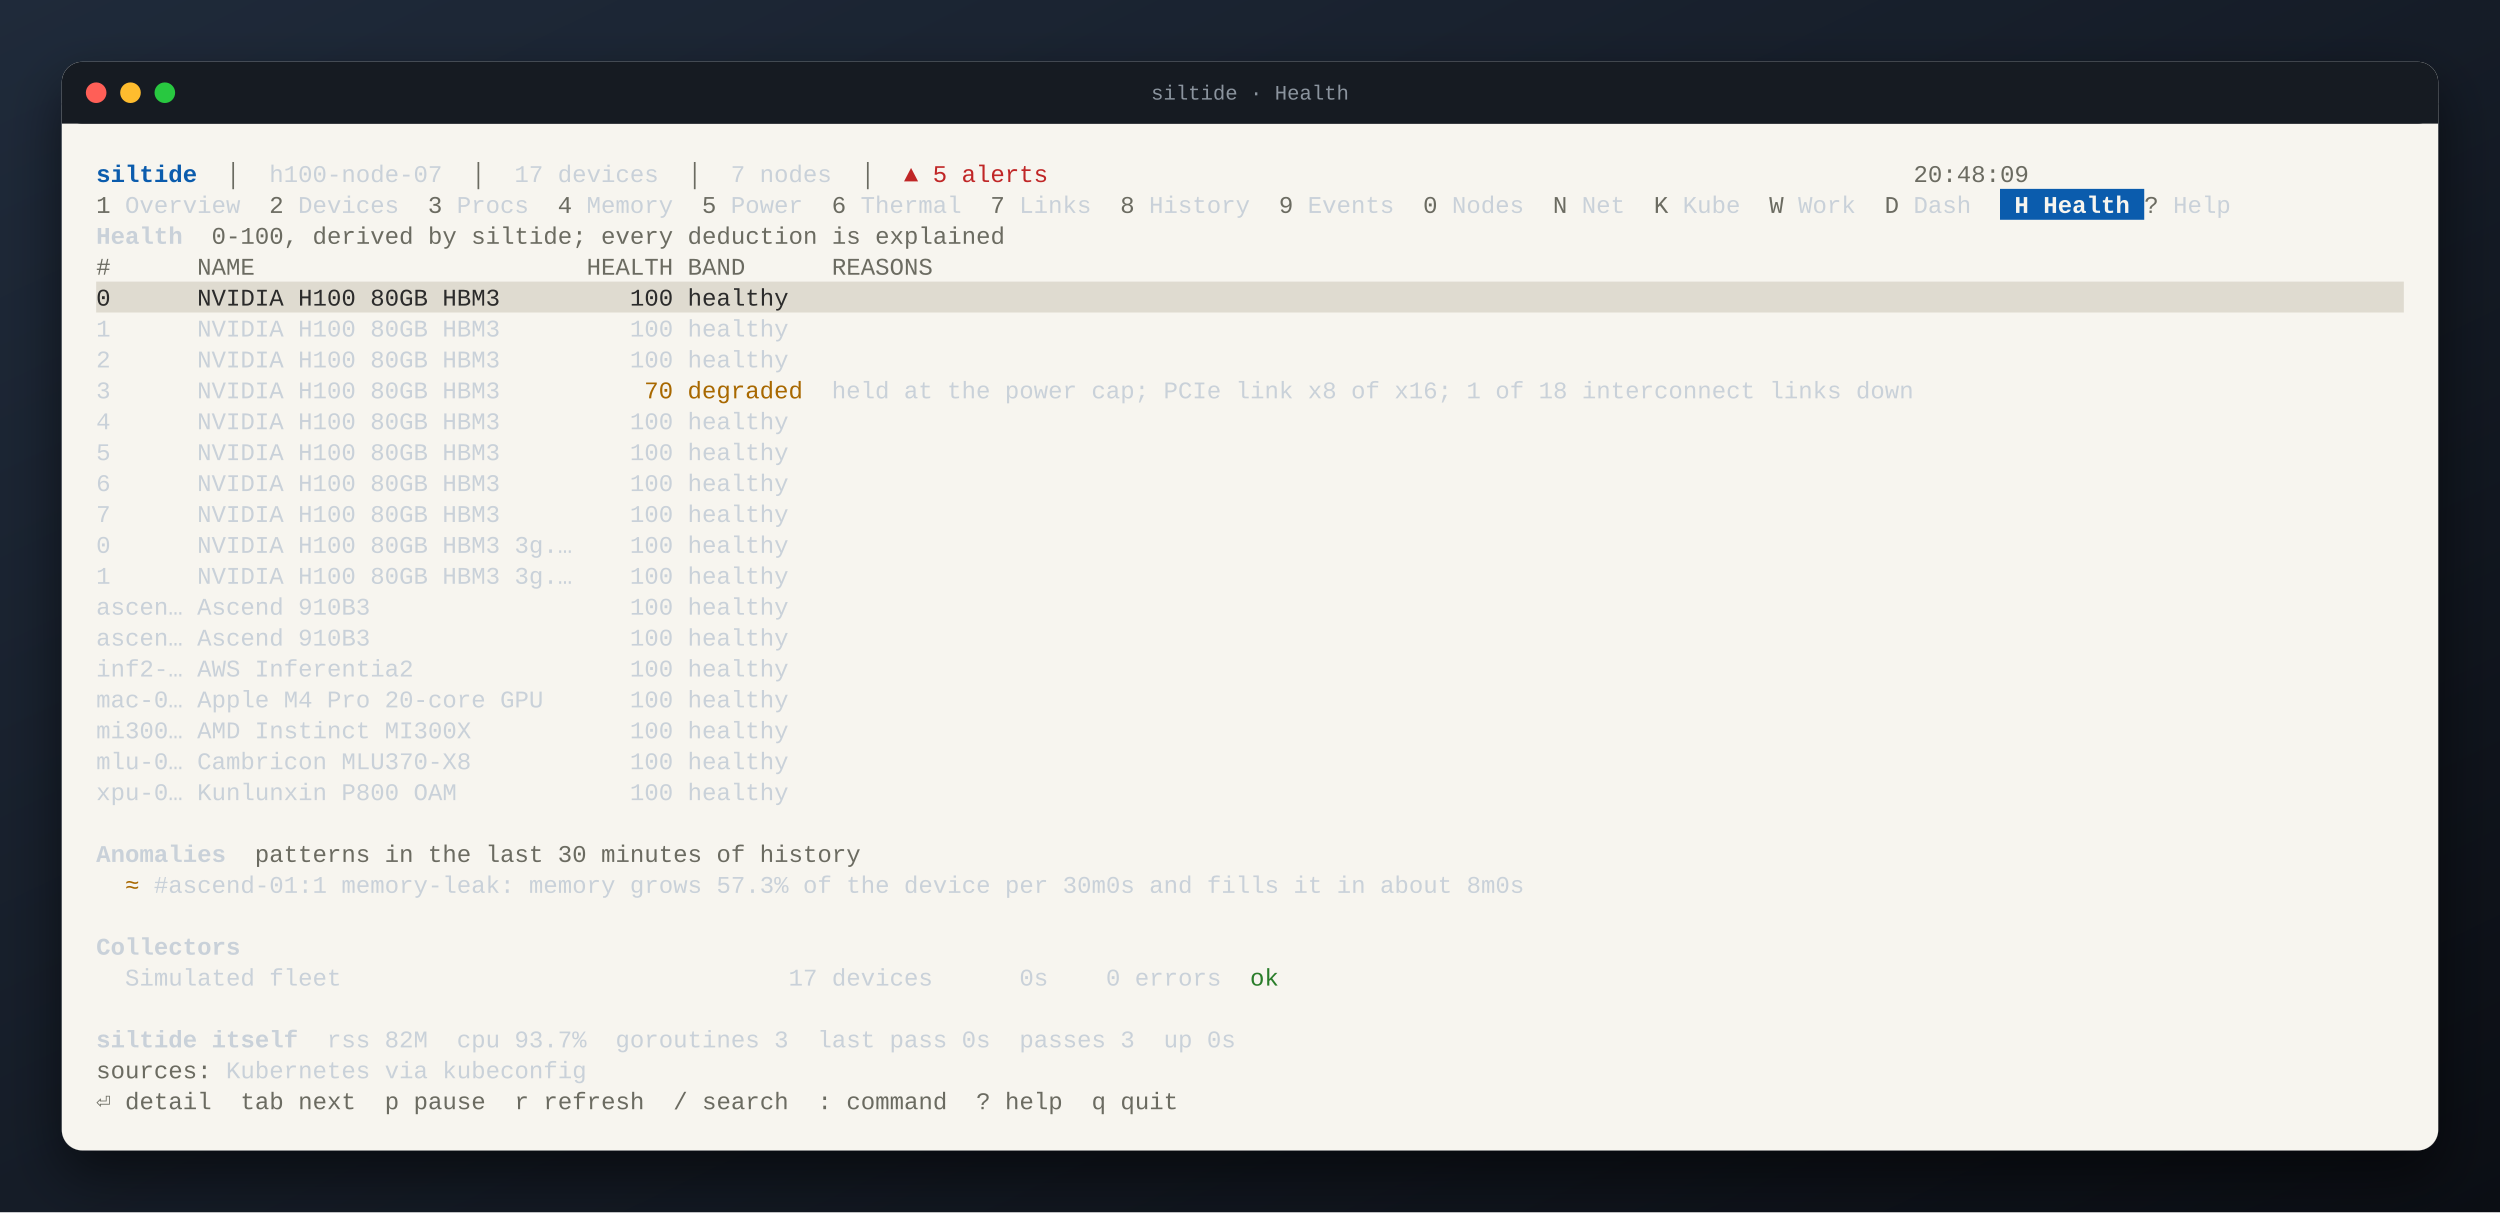
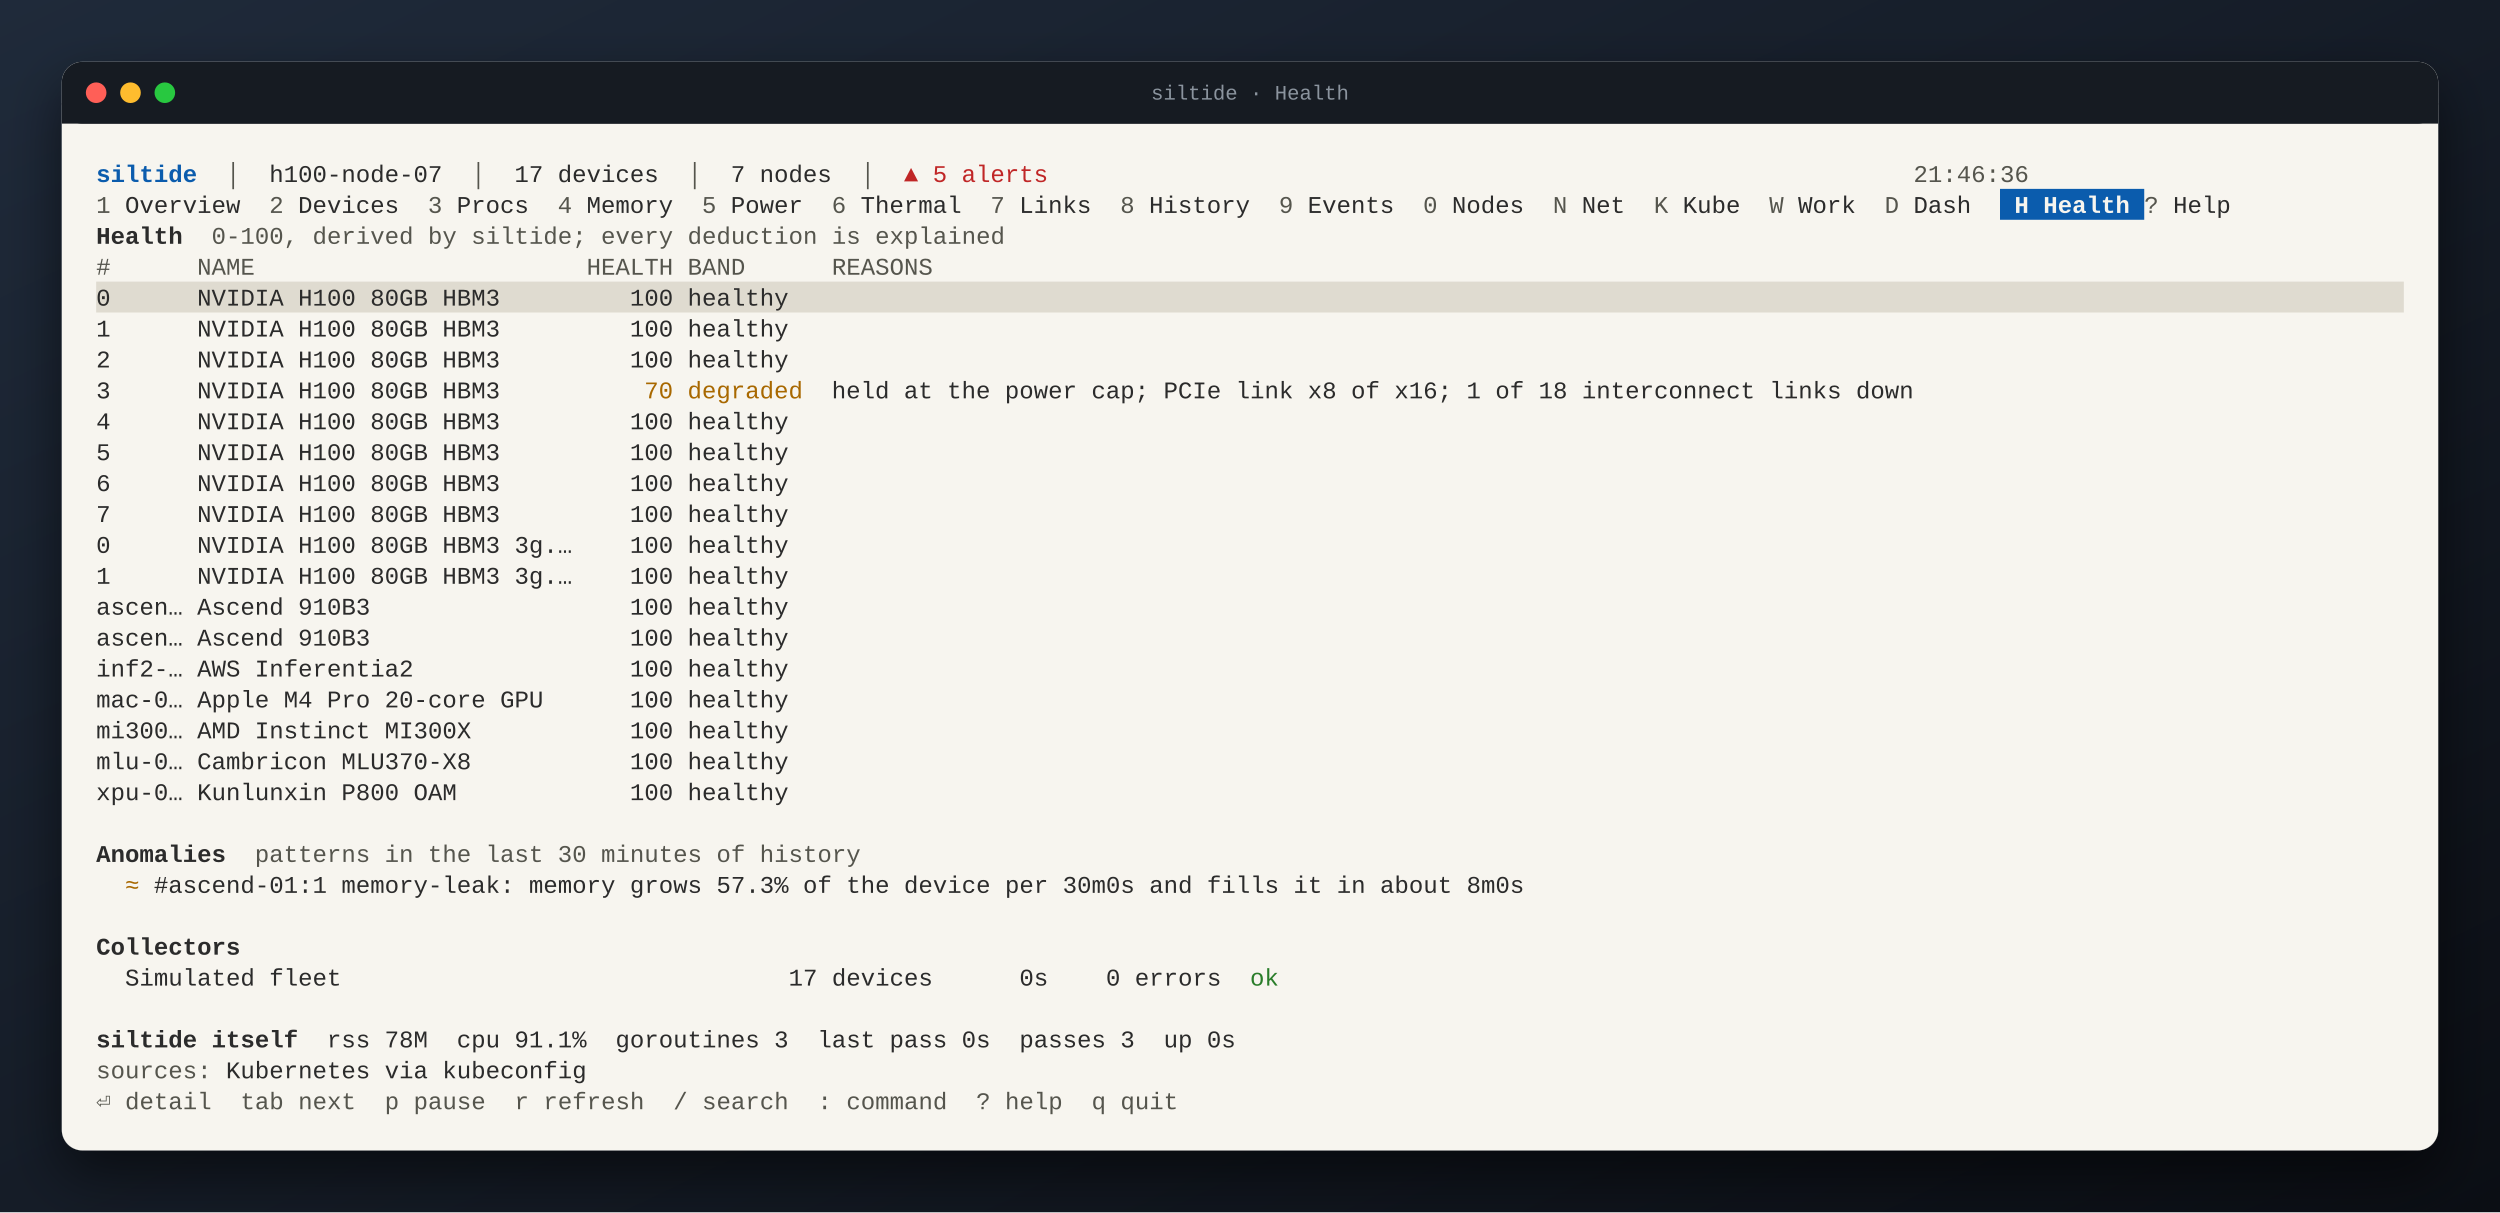
<svg xmlns="http://www.w3.org/2000/svg" width="1456" height="706" viewBox="0 0 1456 706" font-family="JetBrains Mono, SFMono-Regular, Menlo, Consolas, Liberation Mono, monospace" font-size="14">
  <defs>
    <linearGradient id="desk" x1="0" y1="0" x2="1" y2="1">
      <stop offset="0" stop-color="#1f2a3a" />
      <stop offset="1" stop-color="#0b0e14" />
    </linearGradient>
    <filter id="shadow" x="-10%" y="-10%" width="120%" height="130%">
      <feDropShadow dx="0" dy="14" stdDeviation="16" flood-color="#000" flood-opacity="0.55" />
    </filter>
  </defs>
  <rect width="100%" height="100%" fill="url(#desk)" />
  <rect x="36" y="36" width="1384" height="634" rx="12" fill="#f7f5ef" filter="url(#shadow)" />
  <rect x="36" y="36" width="1384" height="36" rx="12" fill="#161b22" />
  <rect x="36" y="60" width="1384" height="12" fill="#161b22" />
  <circle cx="56" cy="54" r="6" fill="#ff5f57" />
  <circle cx="76" cy="54" r="6" fill="#febc2e" />
  <circle cx="96" cy="54" r="6" fill="#28c840" />
  <text x="50%" y="58" text-anchor="middle" fill="#8b949e" font-size="12">siltide · Health</text>
  <g xml:space="preserve" transform="translate(36 36)">
    <text y="70.0" fill="#2b2b2b" xml:space="preserve" style="white-space:pre">
      <tspan x="20.0" fill="#0b5cad" font-weight="bold">siltide</tspan>
-       <tspan x="78.8" fill="#6b6b61">  │  </tspan>
-       <tspan x="120.8" fill="#c9d1d9">h100-node-07</tspan>
-       <tspan x="221.6" fill="#6b6b61">  │  </tspan>
-       <tspan x="263.6" fill="#c9d1d9">17 devices</tspan>
-       <tspan x="347.6" fill="#6b6b61">  │  </tspan>
-       <tspan x="389.6" fill="#c9d1d9">7 nodes</tspan>
-       <tspan x="448.4" fill="#6b6b61">  │  </tspan>
+       <tspan x="78.8" fill="#55554d">  │  </tspan>
+       <tspan x="120.8">h100-node-07</tspan>
+       <tspan x="221.6" fill="#55554d">  │  </tspan>
+       <tspan x="263.6">17 devices</tspan>
+       <tspan x="347.6" fill="#55554d">  │  </tspan>
+       <tspan x="389.6">7 nodes</tspan>
+       <tspan x="448.4" fill="#55554d">  │  </tspan>
      <tspan x="490.4" fill="#c02626">▲ 5 alerts</tspan>
-       <tspan x="1078.4" fill="#6b6b61">20:48:09                         </tspan>
+       <tspan x="1078.4" fill="#55554d">21:46:36                         </tspan>
    </text>
    <rect x="1128.8" y="74.0" width="84.0" height="18.0" fill="#0b5cad" />
    <text y="88.0" fill="#2b2b2b" xml:space="preserve" style="white-space:pre">
-       <tspan x="20.0" fill="#6b6b61">1</tspan>
-       <tspan x="28.4" fill="#c9d1d9"> Overview  </tspan>
-       <tspan x="120.8" fill="#6b6b61">2</tspan>
-       <tspan x="129.2" fill="#c9d1d9"> Devices  </tspan>
-       <tspan x="213.2" fill="#6b6b61">3</tspan>
-       <tspan x="221.6" fill="#c9d1d9"> Procs  </tspan>
-       <tspan x="288.8" fill="#6b6b61">4</tspan>
-       <tspan x="297.2" fill="#c9d1d9"> Memory  </tspan>
-       <tspan x="372.8" fill="#6b6b61">5</tspan>
-       <tspan x="381.2" fill="#c9d1d9"> Power  </tspan>
-       <tspan x="448.4" fill="#6b6b61">6</tspan>
-       <tspan x="456.8" fill="#c9d1d9"> Thermal  </tspan>
-       <tspan x="540.8" fill="#6b6b61">7</tspan>
-       <tspan x="549.2" fill="#c9d1d9"> Links  </tspan>
-       <tspan x="616.4" fill="#6b6b61">8</tspan>
-       <tspan x="624.8" fill="#c9d1d9"> History  </tspan>
-       <tspan x="708.8" fill="#6b6b61">9</tspan>
-       <tspan x="717.2" fill="#c9d1d9"> Events  </tspan>
-       <tspan x="792.8" fill="#6b6b61">0</tspan>
-       <tspan x="801.2" fill="#c9d1d9"> Nodes  </tspan>
-       <tspan x="868.4" fill="#6b6b61">N</tspan>
-       <tspan x="876.8" fill="#c9d1d9"> Net  </tspan>
-       <tspan x="927.2" fill="#6b6b61">K</tspan>
-       <tspan x="935.6" fill="#c9d1d9"> Kube  </tspan>
-       <tspan x="994.4" fill="#6b6b61">W</tspan>
-       <tspan x="1002.8" fill="#c9d1d9"> Work  </tspan>
-       <tspan x="1061.6" fill="#6b6b61">D</tspan>
-       <tspan x="1070.0" fill="#c9d1d9"> Dash  </tspan>
+       <tspan x="20.0" fill="#55554d">1</tspan>
+       <tspan x="28.4"> Overview  </tspan>
+       <tspan x="120.8" fill="#55554d">2</tspan>
+       <tspan x="129.2"> Devices  </tspan>
+       <tspan x="213.2" fill="#55554d">3</tspan>
+       <tspan x="221.6"> Procs  </tspan>
+       <tspan x="288.8" fill="#55554d">4</tspan>
+       <tspan x="297.2"> Memory  </tspan>
+       <tspan x="372.8" fill="#55554d">5</tspan>
+       <tspan x="381.2"> Power  </tspan>
+       <tspan x="448.4" fill="#55554d">6</tspan>
+       <tspan x="456.8"> Thermal  </tspan>
+       <tspan x="540.8" fill="#55554d">7</tspan>
+       <tspan x="549.2"> Links  </tspan>
+       <tspan x="616.4" fill="#55554d">8</tspan>
+       <tspan x="624.8"> History  </tspan>
+       <tspan x="708.8" fill="#55554d">9</tspan>
+       <tspan x="717.2"> Events  </tspan>
+       <tspan x="792.8" fill="#55554d">0</tspan>
+       <tspan x="801.2"> Nodes  </tspan>
+       <tspan x="868.4" fill="#55554d">N</tspan>
+       <tspan x="876.8"> Net  </tspan>
+       <tspan x="927.2" fill="#55554d">K</tspan>
+       <tspan x="935.6"> Kube  </tspan>
+       <tspan x="994.4" fill="#55554d">W</tspan>
+       <tspan x="1002.8"> Work  </tspan>
+       <tspan x="1061.6" fill="#55554d">D</tspan>
+       <tspan x="1070.0"> Dash  </tspan>
      <tspan x="1128.8" fill="#f7f5ef" font-weight="bold"> H Health </tspan>
-       <tspan x="1212.8" fill="#6b6b61">?</tspan>
-       <tspan x="1221.2" fill="#c9d1d9"> Help  </tspan>
+       <tspan x="1212.8" fill="#55554d">?</tspan>
+       <tspan x="1221.2"> Help  </tspan>
    </text>
    <text y="106.0" fill="#2b2b2b" xml:space="preserve" style="white-space:pre">
-       <tspan x="20.0" fill="#c9d1d9" font-weight="bold">Health</tspan>
-       <tspan x="70.4" fill="#6b6b61">  0-100, derived by siltide; every deduction is explained</tspan>
+       <tspan x="20.0" font-weight="bold">Health</tspan>
+       <tspan x="70.4" fill="#55554d">  0-100, derived by siltide; every deduction is explained</tspan>
    </text>
    <text y="124.0" fill="#2b2b2b" xml:space="preserve" style="white-space:pre">
-       <tspan x="20.0" fill="#6b6b61">#      NAME                       HEALTH BAND      REASONS                                                                                                     </tspan>
+       <tspan x="20.0" fill="#55554d">#      NAME                       HEALTH BAND      REASONS                                                                                                     </tspan>
    </text>
    <rect x="20.0" y="128.0" width="1344.0" height="18.0" fill="#dfdbd0" />
    <text y="142.0" fill="#2b2b2b" xml:space="preserve" style="white-space:pre">
      <tspan x="20.0">0      NVIDIA H100 80GB HBM3         100 healthy                                                                                                                </tspan>
    </text>
    <text y="160.0" fill="#2b2b2b" xml:space="preserve" style="white-space:pre">
-       <tspan x="20.0" fill="#c9d1d9">1      NVIDIA H100 80GB HBM3         100 healthy                                                                                                               </tspan>
+       <tspan x="20.0">1      NVIDIA H100 80GB HBM3         100 healthy                                                                                                               </tspan>
    </text>
    <text y="178.0" fill="#2b2b2b" xml:space="preserve" style="white-space:pre">
-       <tspan x="20.0" fill="#c9d1d9">2      NVIDIA H100 80GB HBM3         100 healthy                                                                                                               </tspan>
+       <tspan x="20.0">2      NVIDIA H100 80GB HBM3         100 healthy                                                                                                               </tspan>
    </text>
    <text y="196.0" fill="#2b2b2b" xml:space="preserve" style="white-space:pre">
-       <tspan x="20.0" fill="#c9d1d9">3      NVIDIA H100 80GB HBM3          </tspan>
+       <tspan x="20.0">3      NVIDIA H100 80GB HBM3          </tspan>
      <tspan x="339.2" fill="#a86800">70</tspan>
      <tspan x="364.4" fill="#a86800">degraded</tspan>
-       <tspan x="431.6" fill="#c9d1d9">  held at the power cap; PCIe link x8 of x16; 1 of 18 interconnect links down                                 </tspan>
+       <tspan x="431.6">  held at the power cap; PCIe link x8 of x16; 1 of 18 interconnect links down                                 </tspan>
    </text>
    <text y="214.0" fill="#2b2b2b" xml:space="preserve" style="white-space:pre">
-       <tspan x="20.0" fill="#c9d1d9">4      NVIDIA H100 80GB HBM3         100 healthy                                                                                                               </tspan>
+       <tspan x="20.0">4      NVIDIA H100 80GB HBM3         100 healthy                                                                                                               </tspan>
    </text>
    <text y="232.0" fill="#2b2b2b" xml:space="preserve" style="white-space:pre">
-       <tspan x="20.0" fill="#c9d1d9">5      NVIDIA H100 80GB HBM3         100 healthy                                                                                                               </tspan>
+       <tspan x="20.0">5      NVIDIA H100 80GB HBM3         100 healthy                                                                                                               </tspan>
    </text>
    <text y="250.0" fill="#2b2b2b" xml:space="preserve" style="white-space:pre">
-       <tspan x="20.0" fill="#c9d1d9">6      NVIDIA H100 80GB HBM3         100 healthy                                                                                                               </tspan>
+       <tspan x="20.0">6      NVIDIA H100 80GB HBM3         100 healthy                                                                                                               </tspan>
    </text>
    <text y="268.0" fill="#2b2b2b" xml:space="preserve" style="white-space:pre">
-       <tspan x="20.0" fill="#c9d1d9">7      NVIDIA H100 80GB HBM3         100 healthy                                                                                                               </tspan>
+       <tspan x="20.0">7      NVIDIA H100 80GB HBM3         100 healthy                                                                                                               </tspan>
    </text>
    <text y="286.0" fill="#2b2b2b" xml:space="preserve" style="white-space:pre">
-       <tspan x="20.0" fill="#c9d1d9">0      NVIDIA H100 80GB HBM3 3g.…    100 healthy                                                                                                               </tspan>
+       <tspan x="20.0">0      NVIDIA H100 80GB HBM3 3g.…    100 healthy                                                                                                               </tspan>
    </text>
    <text y="304.0" fill="#2b2b2b" xml:space="preserve" style="white-space:pre">
-       <tspan x="20.0" fill="#c9d1d9">1      NVIDIA H100 80GB HBM3 3g.…    100 healthy                                                                                                               </tspan>
+       <tspan x="20.0">1      NVIDIA H100 80GB HBM3 3g.…    100 healthy                                                                                                               </tspan>
    </text>
    <text y="322.0" fill="#2b2b2b" xml:space="preserve" style="white-space:pre">
-       <tspan x="20.0" fill="#c9d1d9">ascen… Ascend 910B3                  100 healthy                                                                                                               </tspan>
+       <tspan x="20.0">ascen… Ascend 910B3                  100 healthy                                                                                                               </tspan>
    </text>
    <text y="340.0" fill="#2b2b2b" xml:space="preserve" style="white-space:pre">
-       <tspan x="20.0" fill="#c9d1d9">ascen… Ascend 910B3                  100 healthy                                                                                                               </tspan>
+       <tspan x="20.0">ascen… Ascend 910B3                  100 healthy                                                                                                               </tspan>
    </text>
    <text y="358.0" fill="#2b2b2b" xml:space="preserve" style="white-space:pre">
-       <tspan x="20.0" fill="#c9d1d9">inf2-… AWS Inferentia2               100 healthy                                                                                                               </tspan>
+       <tspan x="20.0">inf2-… AWS Inferentia2               100 healthy                                                                                                               </tspan>
    </text>
    <text y="376.0" fill="#2b2b2b" xml:space="preserve" style="white-space:pre">
-       <tspan x="20.0" fill="#c9d1d9">mac-0… Apple M4 Pro 20-core GPU      100 healthy                                                                                                               </tspan>
+       <tspan x="20.0">mac-0… Apple M4 Pro 20-core GPU      100 healthy                                                                                                               </tspan>
    </text>
    <text y="394.0" fill="#2b2b2b" xml:space="preserve" style="white-space:pre">
-       <tspan x="20.0" fill="#c9d1d9">mi300… AMD Instinct MI300X           100 healthy                                                                                                               </tspan>
+       <tspan x="20.0">mi300… AMD Instinct MI300X           100 healthy                                                                                                               </tspan>
    </text>
    <text y="412.0" fill="#2b2b2b" xml:space="preserve" style="white-space:pre">
-       <tspan x="20.0" fill="#c9d1d9">mlu-0… Cambricon MLU370-X8           100 healthy                                                                                                               </tspan>
+       <tspan x="20.0">mlu-0… Cambricon MLU370-X8           100 healthy                                                                                                               </tspan>
    </text>
    <text y="430.0" fill="#2b2b2b" xml:space="preserve" style="white-space:pre">
-       <tspan x="20.0" fill="#c9d1d9">xpu-0… Kunlunxin P800 OAM            100 healthy                                                                                                               </tspan>
+       <tspan x="20.0">xpu-0… Kunlunxin P800 OAM            100 healthy                                                                                                               </tspan>
    </text>
    <text y="466.0" fill="#2b2b2b" xml:space="preserve" style="white-space:pre">
-       <tspan x="20.0" fill="#c9d1d9" font-weight="bold">Anomalies</tspan>
-       <tspan x="95.6" fill="#6b6b61">  patterns in the last 30 minutes of history</tspan>
+       <tspan x="20.0" font-weight="bold">Anomalies</tspan>
+       <tspan x="95.6" fill="#55554d">  patterns in the last 30 minutes of history</tspan>
    </text>
    <text y="484.0" fill="#2b2b2b" xml:space="preserve" style="white-space:pre">
      <tspan x="36.8" fill="#a86800">≈</tspan>
-       <tspan x="45.2" fill="#c9d1d9"> #ascend-01:1 memory-leak: memory grows 57.3% of the device per 30m0s and fills it in about 8m0s</tspan>
+       <tspan x="45.2"> #ascend-01:1 memory-leak: memory grows 57.3% of the device per 30m0s and fills it in about 8m0s</tspan>
    </text>
    <text y="520.0" fill="#2b2b2b" xml:space="preserve" style="white-space:pre">
-       <tspan x="20.0" fill="#c9d1d9" font-weight="bold">Collectors</tspan>
+       <tspan x="20.0" font-weight="bold">Collectors</tspan>
    </text>
    <text y="538.0" fill="#2b2b2b" xml:space="preserve" style="white-space:pre">
-       <tspan x="20.0" fill="#c9d1d9">  Simulated fleet                               17 devices      0s    0 errors  </tspan>
+       <tspan x="20.0">  Simulated fleet                               17 devices      0s    0 errors  </tspan>
      <tspan x="692.0" fill="#2a7d2a">ok</tspan>
    </text>
    <text y="574.0" fill="#2b2b2b" xml:space="preserve" style="white-space:pre">
-       <tspan x="20.0" fill="#c9d1d9" font-weight="bold">siltide itself</tspan>
-       <tspan x="137.6" fill="#c9d1d9">  rss 82M  cpu 93.7%  goroutines 3  last pass 0s  passes 3  up 0s</tspan>
+       <tspan x="20.0" font-weight="bold">siltide itself</tspan>
+       <tspan x="137.6">  rss 78M  cpu 91.1%  goroutines 3  last pass 0s  passes 3  up 0s</tspan>
    </text>
    <text y="592.0" fill="#2b2b2b" xml:space="preserve" style="white-space:pre">
-       <tspan x="20.0" fill="#6b6b61">sources:</tspan>
-       <tspan x="87.2" fill="#c9d1d9"> Kubernetes via kubeconfig</tspan>
+       <tspan x="20.0" fill="#55554d">sources:</tspan>
+       <tspan x="87.2"> Kubernetes via kubeconfig</tspan>
    </text>
    <text y="610.0" fill="#2b2b2b" xml:space="preserve" style="white-space:pre">
-       <tspan x="20.0" fill="#6b6b61">⏎ detail  tab next  p pause  r refresh  / search  : command  ? help  q quit</tspan>
+       <tspan x="20.0" fill="#55554d">⏎ detail  tab next  p pause  r refresh  / search  : command  ? help  q quit</tspan>
    </text>
  </g>
</svg>
